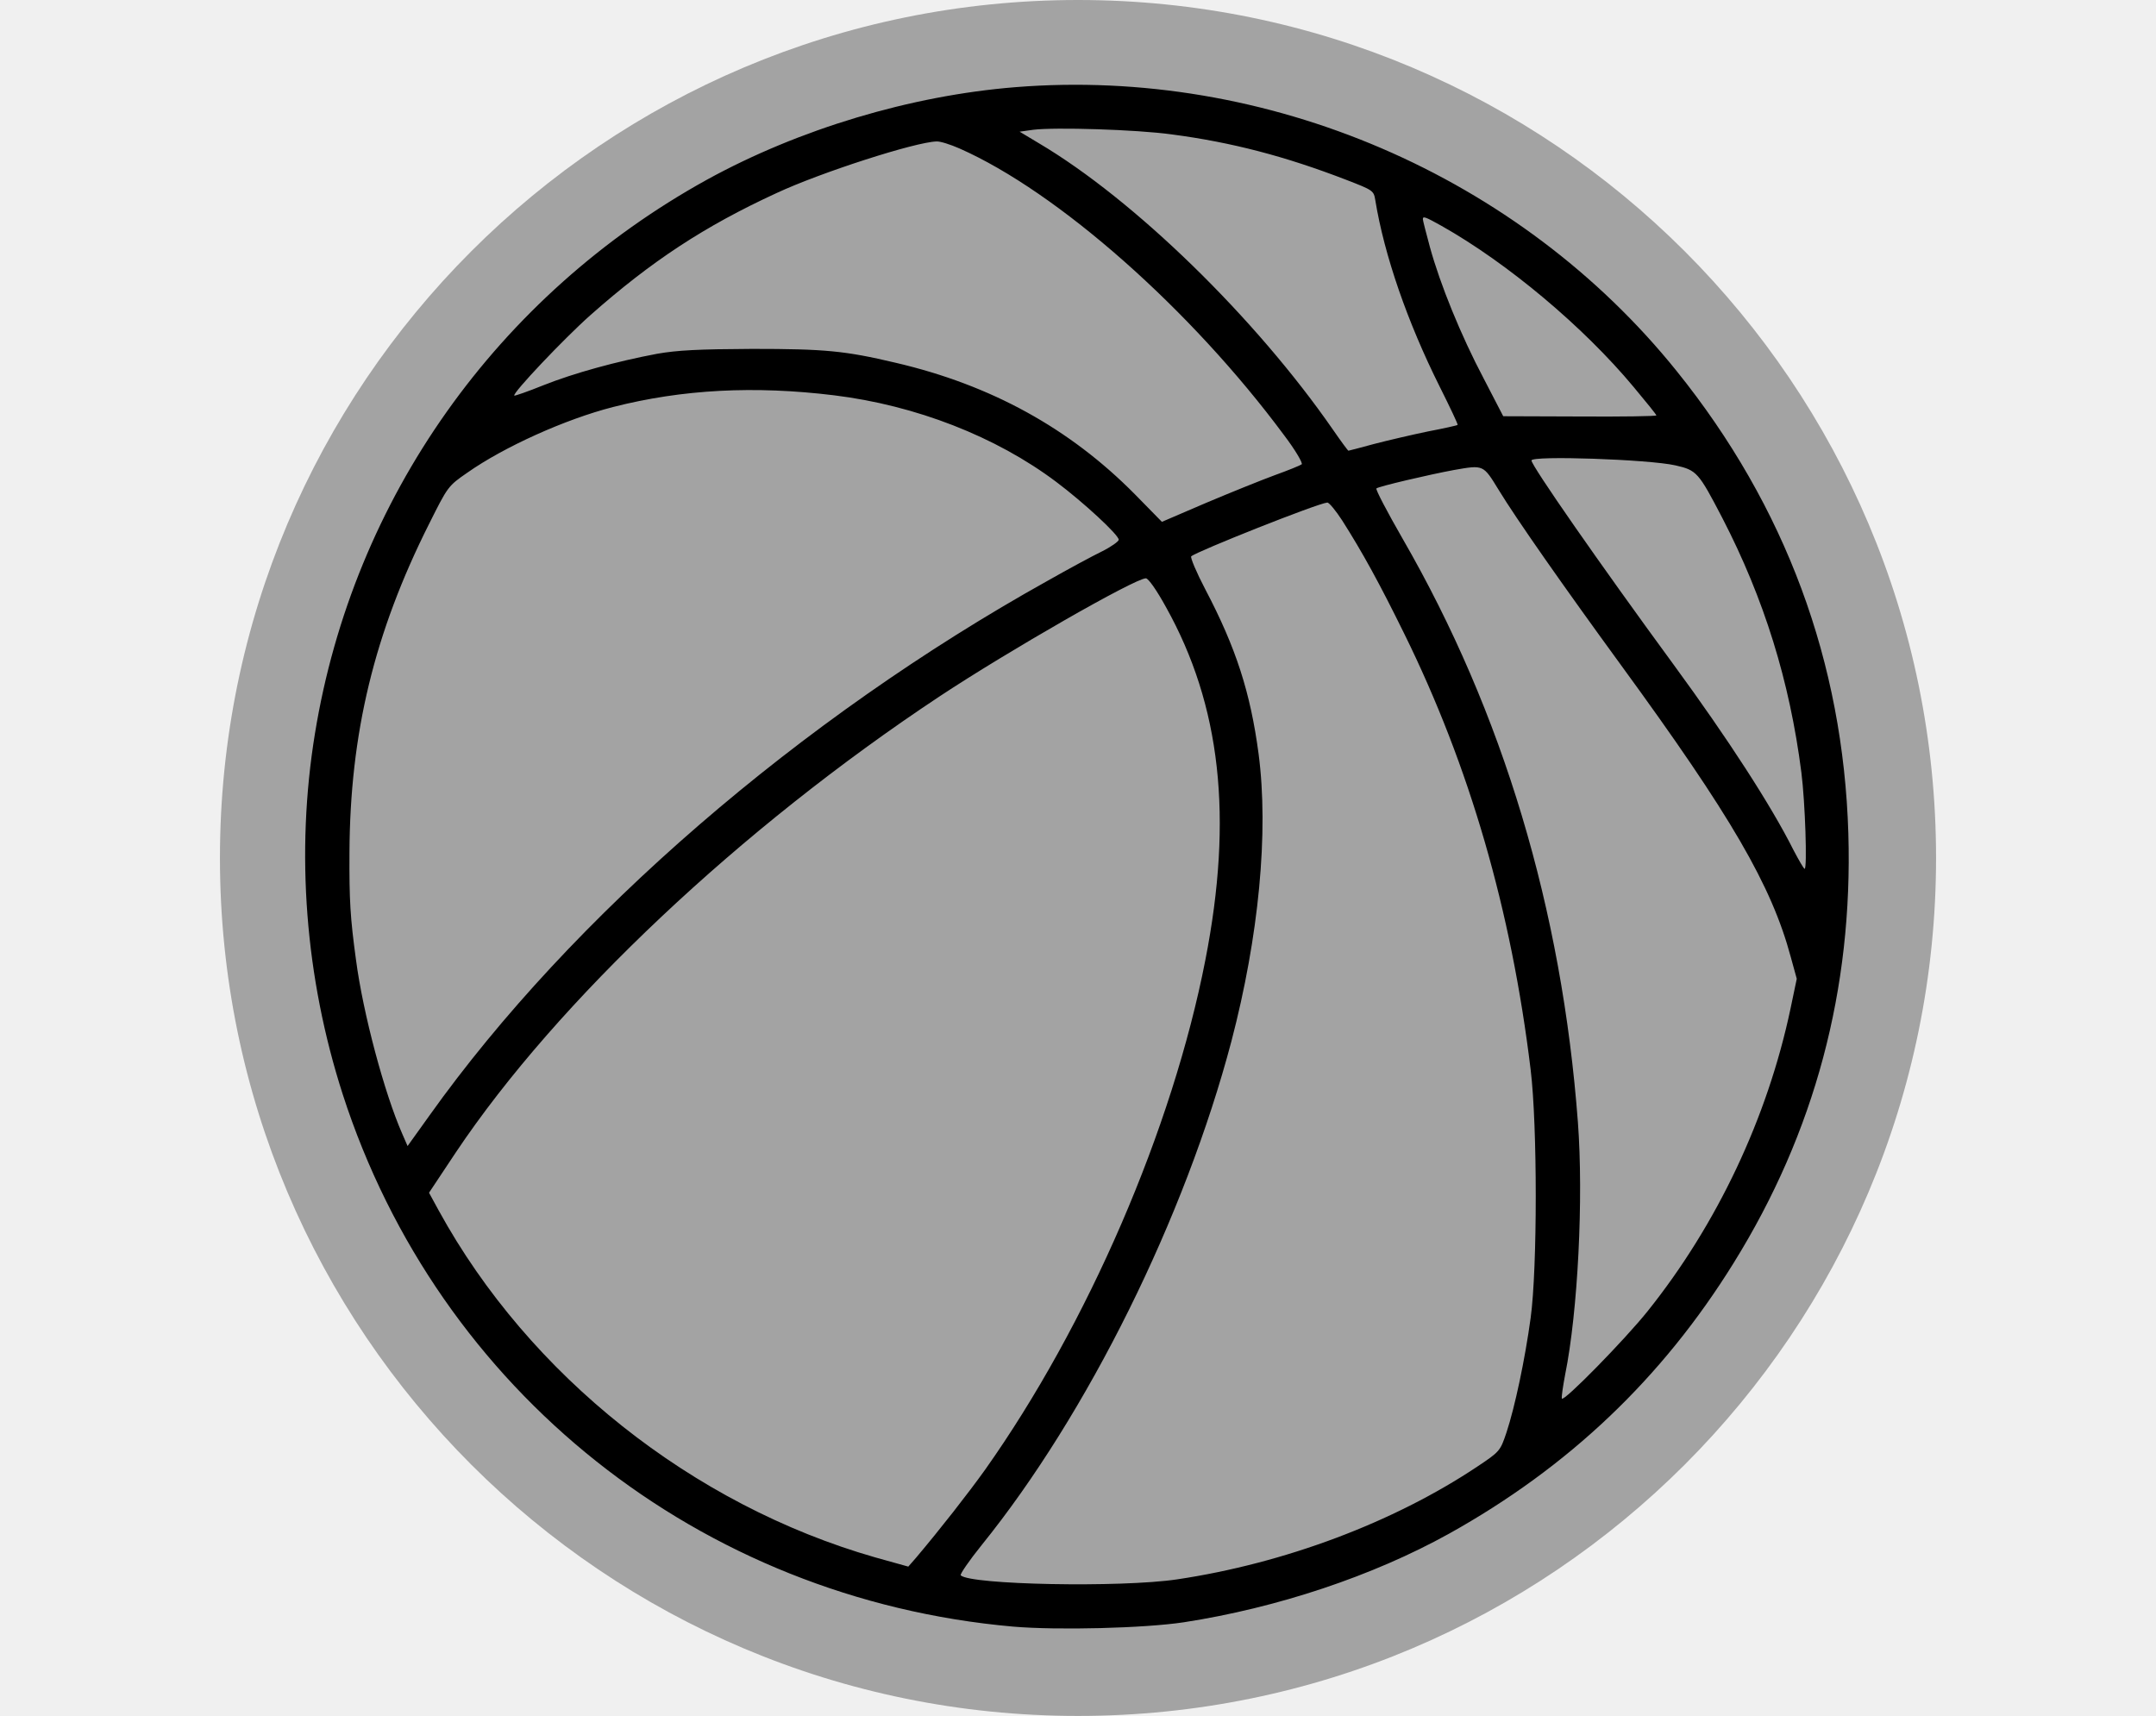
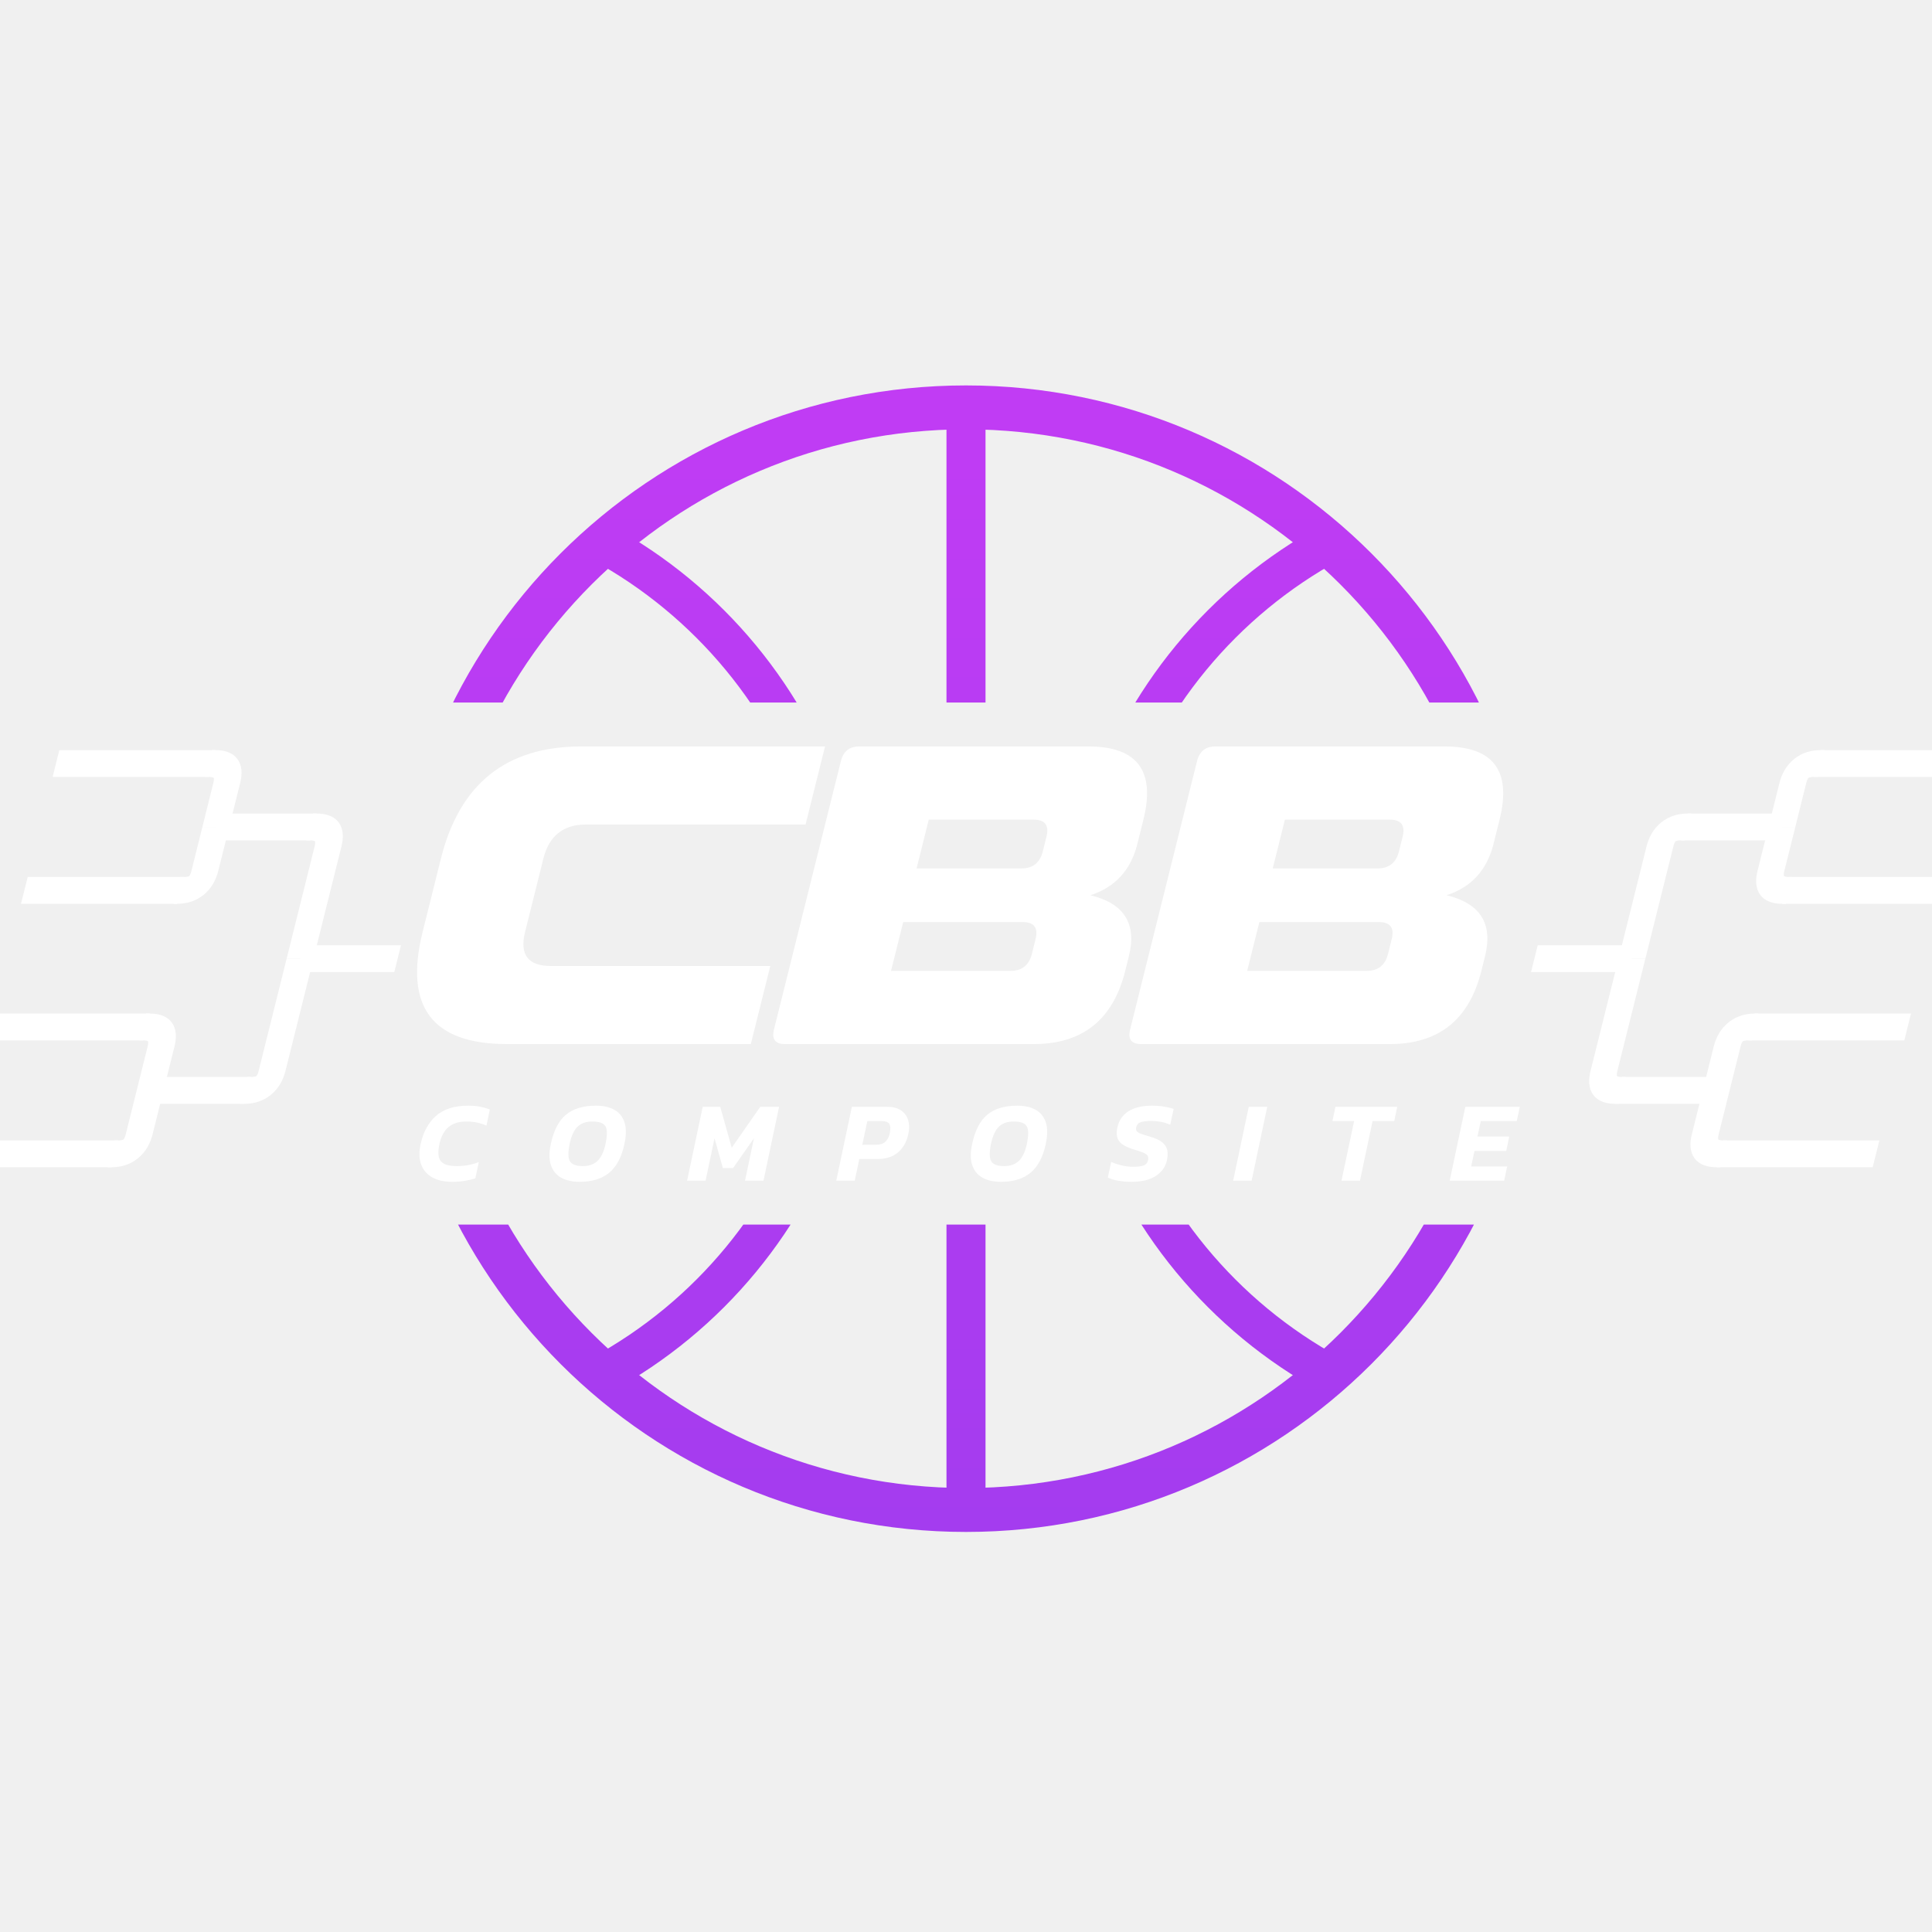
- <svg xmlns="http://www.w3.org/2000/svg" viewBox="0 0 794 632">
-   <circle cx="397" cy="316" r="316" fill="#a3a3a3" />
-   <g transform="translate(0,632) scale(0.1,-0.1)" fill="black">
-     <path d="M3740 5999 c-387 -31 -798 -155 -1135 -340 -774 -427 -1304 -1175 -1445 -2040 -72 -440 -36 -900 102 -1329 353 -1094 1316 -1859 2469 -1961 165 -14 483 -6 629 16 343 53 695 170 976 326 440 245 785 572 1049 998 298 480 439 1007 422 1581 -19 631 -231 1205 -632 1703 -580 721 -1509 1120 -2435 1046z m575 -174 c221 -29 419 -81 642 -167 101 -39 102 -40 108 -76 33 -202 118 -448 237 -686 38 -76 68 -139 66 -141 -2 -2 -51 -13 -109 -24 -58 -12 -148 -33 -198 -46 -51 -14 -94 -25 -95 -25 -2 0 -27 34 -56 76 -285 412 -733 849 -1085 1057 l-70 42 50 7 c80 10 379 1 510 -17z m-781 -52 c362 -160 853 -594 1195 -1056 41 -54 69 -102 65 -107 -5 -4 -49 -22 -99 -40 -49 -18 -163 -64 -253 -102 l-163 -70 -99 101 c-240 243 -530 403 -882 485 -186 44 -260 51 -528 51 -199 -1 -276 -5 -350 -18 -149 -28 -306 -71 -419 -116 -57 -23 -106 -40 -107 -38 -8 8 183 210 280 296 226 200 421 328 686 450 163 76 511 188 589 190 13 1 51 -11 85 -26z m1775 -285 c243 -137 523 -372 707 -593 46 -55 84 -102 84 -105 0 -3 -127 -5 -282 -4 l-282 1 -72 139 c-84 159 -160 346 -198 484 -14 52 -26 98 -26 103 0 12 10 8 69 -25z m-2237 -624 c301 -37 596 -152 818 -319 100 -75 230 -195 230 -213 0 -6 -28 -26 -62 -43 -35 -17 -124 -65 -198 -107 -914 -509 -1755 -1236 -2278 -1970 l-81 -113 -20 46 c-65 148 -144 442 -170 640 -21 154 -25 218 -24 395 2 438 91 808 293 1210 69 138 70 140 141 189 135 95 361 197 537 242 255 65 520 79 814 43z m3098 -258 c79 -18 85 -25 173 -194 154 -298 248 -601 291 -937 14 -109 22 -355 12 -355 -3 0 -21 31 -41 69 -82 164 -243 412 -440 681 -274 374 -525 735 -525 754 0 19 434 4 530 -18z m-651 -90 c65 -107 241 -358 451 -646 405 -555 554 -811 625 -1075 l22 -80 -23 -110 c-85 -402 -270 -794 -526 -1114 -83 -104 -311 -337 -316 -322 -2 6 4 45 12 88 47 232 68 650 47 930 -59 784 -276 1508 -645 2148 -57 99 -101 183 -97 186 6 7 194 51 286 68 109 19 107 20 164 -73z m-576 -113 c75 -118 137 -231 228 -416 241 -489 395 -1020 466 -1607 25 -205 25 -731 0 -914 -21 -154 -58 -328 -89 -422 -23 -68 -24 -70 -108 -126 -309 -206 -710 -356 -1105 -415 -208 -31 -763 -20 -797 15 -3 4 31 54 77 111 391 484 749 1208 920 1856 101 386 138 770 100 1059 -30 225 -83 390 -196 605 -33 63 -56 118 -52 122 20 18 465 195 501 198 6 1 31 -29 55 -66z m-649 -319 c202 -362 248 -774 145 -1300 -121 -621 -433 -1343 -811 -1877 -63 -88 -167 -221 -255 -325 l-28 -32 -122 34 c-673 193 -1274 670 -1607 1277 l-36 66 99 149 c372 556 1049 1194 1781 1679 254 168 720 435 760 435 9 0 40 -44 74 -106z" />
+ <svg xmlns="http://www.w3.org/2000/svg" viewBox="37 -106 792 792" fill="none" role="img" aria-label="CBB Composite">
+   <defs>
+     <linearGradient id="s-g" gradientUnits="userSpaceOnUse" x1="0" y1="50" x2="0" y2="520">
+       <stop offset="0" stop-color="#c13cf4" />
+       <stop offset="1" stop-color="#a43cef" />
+     </linearGradient>
+     <clipPath id="s-band">
+       <rect x="0" y="-200" width="866" height="382" />
+       <rect x="0" y="396" width="866" height="400" />
+     </clipPath>
+     <clipPath id="s-in">
+       <circle cx="433" cy="287" r="234" />
+     </clipPath>
+   </defs>
+   <g clip-path="url(#s-band)" stroke="url(#s-g)" stroke-width="18">
+     <circle cx="433" cy="287" r="226" />
+     <g clip-path="url(#s-in)" stroke-width="16">
+       <path d="M433 -200 V800" />
+       <circle cx="191" cy="287" r="194" />
+       <circle cx="675" cy="287" r="194" />
+     </g>
  </g>
+   <g stroke="#ffffff" stroke-width="11" stroke-linecap="butt" stroke-linejoin="round" transform="translate(0 287) skewX(-14) translate(0 -287)">
+     <g>
+       <path d="M40 207 H104" />
+       <path d="M40 259 H104" />
+       <path d="M40 315 H104" />
+       <path d="M40 367 H104" />
+       <path d="M102.5 207 H104 Q112 207 112 215 V233" />
+       <path d="M102.5 259 H104 Q112 259 112 251 V233" />
+       <path d="M102.5 315 H104 Q112 315 112 323 V341" />
+       <path d="M102.5 367 H104 Q112 367 112 359 V341" />
+       <path d="M112 233 H152" />
+       <path d="M112 341 H152" />
+       <path d="M150.5 233 H152 Q160 233 160 241 V287" />
+       <path d="M150.5 341 H152 Q160 341 160 333 V287" />
+       <path d="M160 287 H200" />
+     </g>
+     <g transform="translate(866 0) scale(-1 1)">
+       <path d="M40 207 H104" />
+       <path d="M40 259 H104" />
+       <path d="M40 315 H104" />
+       <path d="M40 367 H104" />
+       <path d="M102.5 207 H104 Q112 207 112 215 V233" />
+       <path d="M102.5 259 H104 Q112 259 112 251 V233" />
+       <path d="M102.5 315 H104 Q112 315 112 323 V341" />
+       <path d="M102.5 367 H104 Q112 367 112 359 V341" />
+       <path d="M112 233 H152" />
+       <path d="M112 341 H152" />
+       <path d="M150.5 233 H152 Q160 233 160 241 V287" />
+       <path d="M150.5 341 H152 Q160 341 160 333 V287" />
+       <path d="M160 287 H200" />
+     </g>
+   </g>
+   <path d="M344.791 200 H244.791 Q198.791 200 198.791 246 V276 Q198.791 322 244.791 322 H344.791 V290 H254.791 Q240.791 290 240.791 276 V246 Q240.791 232 254.791 232 H344.791 ZM358.791 200 H452.791 Q482.791 200 482.791 230 V240 Q482.791 256 468.791 261 Q490.791 266 490.791 286 V292 Q490.791 322 460.791 322 H358.791 Q352.791 322 352.791 316 V206 Q352.791 200 358.791 200 ZM394.791 230 H437.791 Q444.791 230 444.791 237 V243 Q444.791 250 437.791 250 H394.791 ZM394.791 272 H443.791 Q450.791 272 450.791 279 V285 Q450.791 292 443.791 292 H394.791 ZM504.791 200 H598.791 Q628.791 200 628.791 230 V240 Q628.791 256 614.791 261 Q636.791 266 636.791 286 V292 Q636.791 322 606.791 322 H504.791 Q498.791 322 498.791 316 V206 Q498.791 200 504.791 200 ZM540.791 230 H583.791 Q590.791 230 590.791 237 V243 Q590.791 250 583.791 250 H540.791 ZM540.791 272 H589.791 Q596.791 272 596.791 279 V285 Q596.791 292 589.791 292 H540.791 Z" fill="#ffffff" fill-rule="evenodd" transform="translate(0 322) skewX(-14) translate(0 -322)" />
+   <path d="M222.38 378.47L222.38 378.47Q217.44 378.47 214.18 376.64Q210.91 374.80 209.64 371.35Q208.37 367.89 209.41 363.10L209.41 363.10Q211.05 355.53 215.78 351.40Q220.50 347.26 229.01 347.26L229.01 347.26Q231.78 347.26 233.87 347.69Q235.96 348.11 237.79 348.81L237.79 348.81L236.43 355.44Q232.72 353.75 228.16 353.75L228.16 353.75Q223.65 353.75 220.90 356.00Q218.15 358.26 217.11 363.10L217.11 363.10Q216.08 367.94 217.68 369.99Q219.28 372.03 224.35 372.03L224.35 372.03Q226.56 372.03 228.82 371.63Q231.07 371.23 233.28 370.39L233.28 370.39L231.87 377.06Q229.76 377.72 227.45 378.09Q225.15 378.47 222.38 378.47ZM274.59 378.47L274.59 378.47Q270.08 378.47 267.05 376.78Q264.02 375.09 262.84 371.65Q261.67 368.22 262.79 363.01L262.79 363.01Q264.58 354.59 269.05 350.93Q273.51 347.26 281.27 347.26L281.27 347.26Q285.78 347.26 288.81 348.93Q291.84 350.60 292.99 354.08Q294.14 357.56 292.97 363.01L292.97 363.01Q291.28 370.95 286.79 374.71Q282.30 378.47 274.59 378.47ZM275.95 372.03L275.95 372.03Q279.76 372.03 281.99 369.85Q284.23 367.66 285.21 363.01L285.21 363.01Q285.97 359.48 285.73 357.46Q285.50 355.44 284.06 354.59Q282.63 353.75 279.86 353.75L279.86 353.75Q276.00 353.75 273.79 355.84Q271.58 357.93 270.50 363.01L270.50 363.01Q269.84 366.25 270.08 368.25Q270.31 370.25 271.72 371.14Q273.13 372.03 275.95 372.03ZM326.24 378L318.67 378L325.07 347.73L332.26 347.73L336.96 364.51L348.66 347.73L356.37 347.73L349.98 378L342.41 378L346.07 360.61L337.52 372.83L333.34 372.83L329.91 360.61L326.24 378ZM387.38 378L379.82 378L386.21 347.73L400.69 347.73Q404.21 347.73 406.35 349.19Q408.49 350.65 409.26 353.09Q410.04 355.53 409.43 358.54L409.43 358.54Q408.49 363.43 405.29 366.27Q402.10 369.12 396.64 369.12L396.64 369.12L389.26 369.12L387.38 378ZM392.55 353.56L390.49 363.29L395.94 363.29Q398.71 363.29 400.03 361.97Q401.34 360.66 401.77 358.50L401.77 358.50Q402.28 355.86 401.55 354.71Q400.83 353.56 398.24 353.56L398.24 353.56L392.55 353.56ZM447.31 378.47L447.31 378.47Q442.79 378.47 439.76 376.78Q436.73 375.09 435.56 371.65Q434.38 368.22 435.51 363.01L435.51 363.01Q437.29 354.59 441.76 350.93Q446.22 347.26 453.98 347.26L453.98 347.26Q458.49 347.26 461.52 348.93Q464.55 350.60 465.71 354.08Q466.86 357.56 465.68 363.01L465.68 363.01Q463.99 370.95 459.50 374.71Q455.01 378.47 447.31 378.47ZM448.67 372.03L448.67 372.03Q452.47 372.03 454.71 369.85Q456.94 367.66 457.93 363.01L457.93 363.01Q458.68 359.48 458.44 357.46Q458.21 355.44 456.78 354.59Q455.34 353.75 452.57 353.75L452.57 353.75Q448.71 353.75 446.51 355.84Q444.30 357.93 443.22 363.01L443.22 363.01Q442.56 366.25 442.79 368.25Q443.03 370.25 444.44 371.14Q445.85 372.03 448.67 372.03ZM500.88 378.47L500.88 378.47Q497.87 378.47 495.36 378.02Q492.84 377.58 491.15 376.73L491.15 376.73L492.51 370.29Q494.44 371.19 496.82 371.75Q499.19 372.31 501.44 372.31L501.44 372.31Q504.26 372.31 505.77 371.80Q507.27 371.28 507.65 369.54L507.65 369.54Q507.88 368.37 507.37 367.66Q506.85 366.95 505.42 366.41Q503.98 365.87 501.54 365.12L501.54 365.12Q497.17 363.76 495.73 361.76Q494.30 359.76 495.05 356.19L495.05 356.19Q495.99 351.87 499.59 349.56Q503.18 347.26 509.25 347.26L509.25 347.26Q511.88 347.26 514.28 347.66Q516.67 348.06 518.13 348.58L518.13 348.58L516.72 355.06Q514.84 354.26 512.89 353.89Q510.94 353.51 509.01 353.51L509.01 353.51Q506.47 353.51 504.81 353.98Q503.14 354.45 502.76 356.14L502.76 356.14Q502.57 357.13 503.00 357.72Q503.42 358.31 504.71 358.78Q506.00 359.25 508.26 359.90L508.26 359.90Q511.79 360.89 513.45 362.28Q515.12 363.67 515.50 365.47Q515.87 367.28 515.40 369.54L515.40 369.54Q514.56 373.54 510.92 376.00Q507.27 378.47 500.88 378.47ZM550.09 378L542.52 378L548.91 347.73L556.48 347.73L550.09 378ZM594.50 378L586.93 378L592.10 353.56L583.22 353.56L584.44 347.73L609.77 347.73L608.55 353.56L599.67 353.56L594.50 378ZM653.62 378L631.29 378L637.69 347.73L660.01 347.73L658.79 353.56L644.03 353.56L642.67 359.90L655.69 359.90L654.47 365.83L641.45 365.83L640.08 372.17L654.84 372.17L653.62 378Z" fill="#ffffff" />
</svg>
